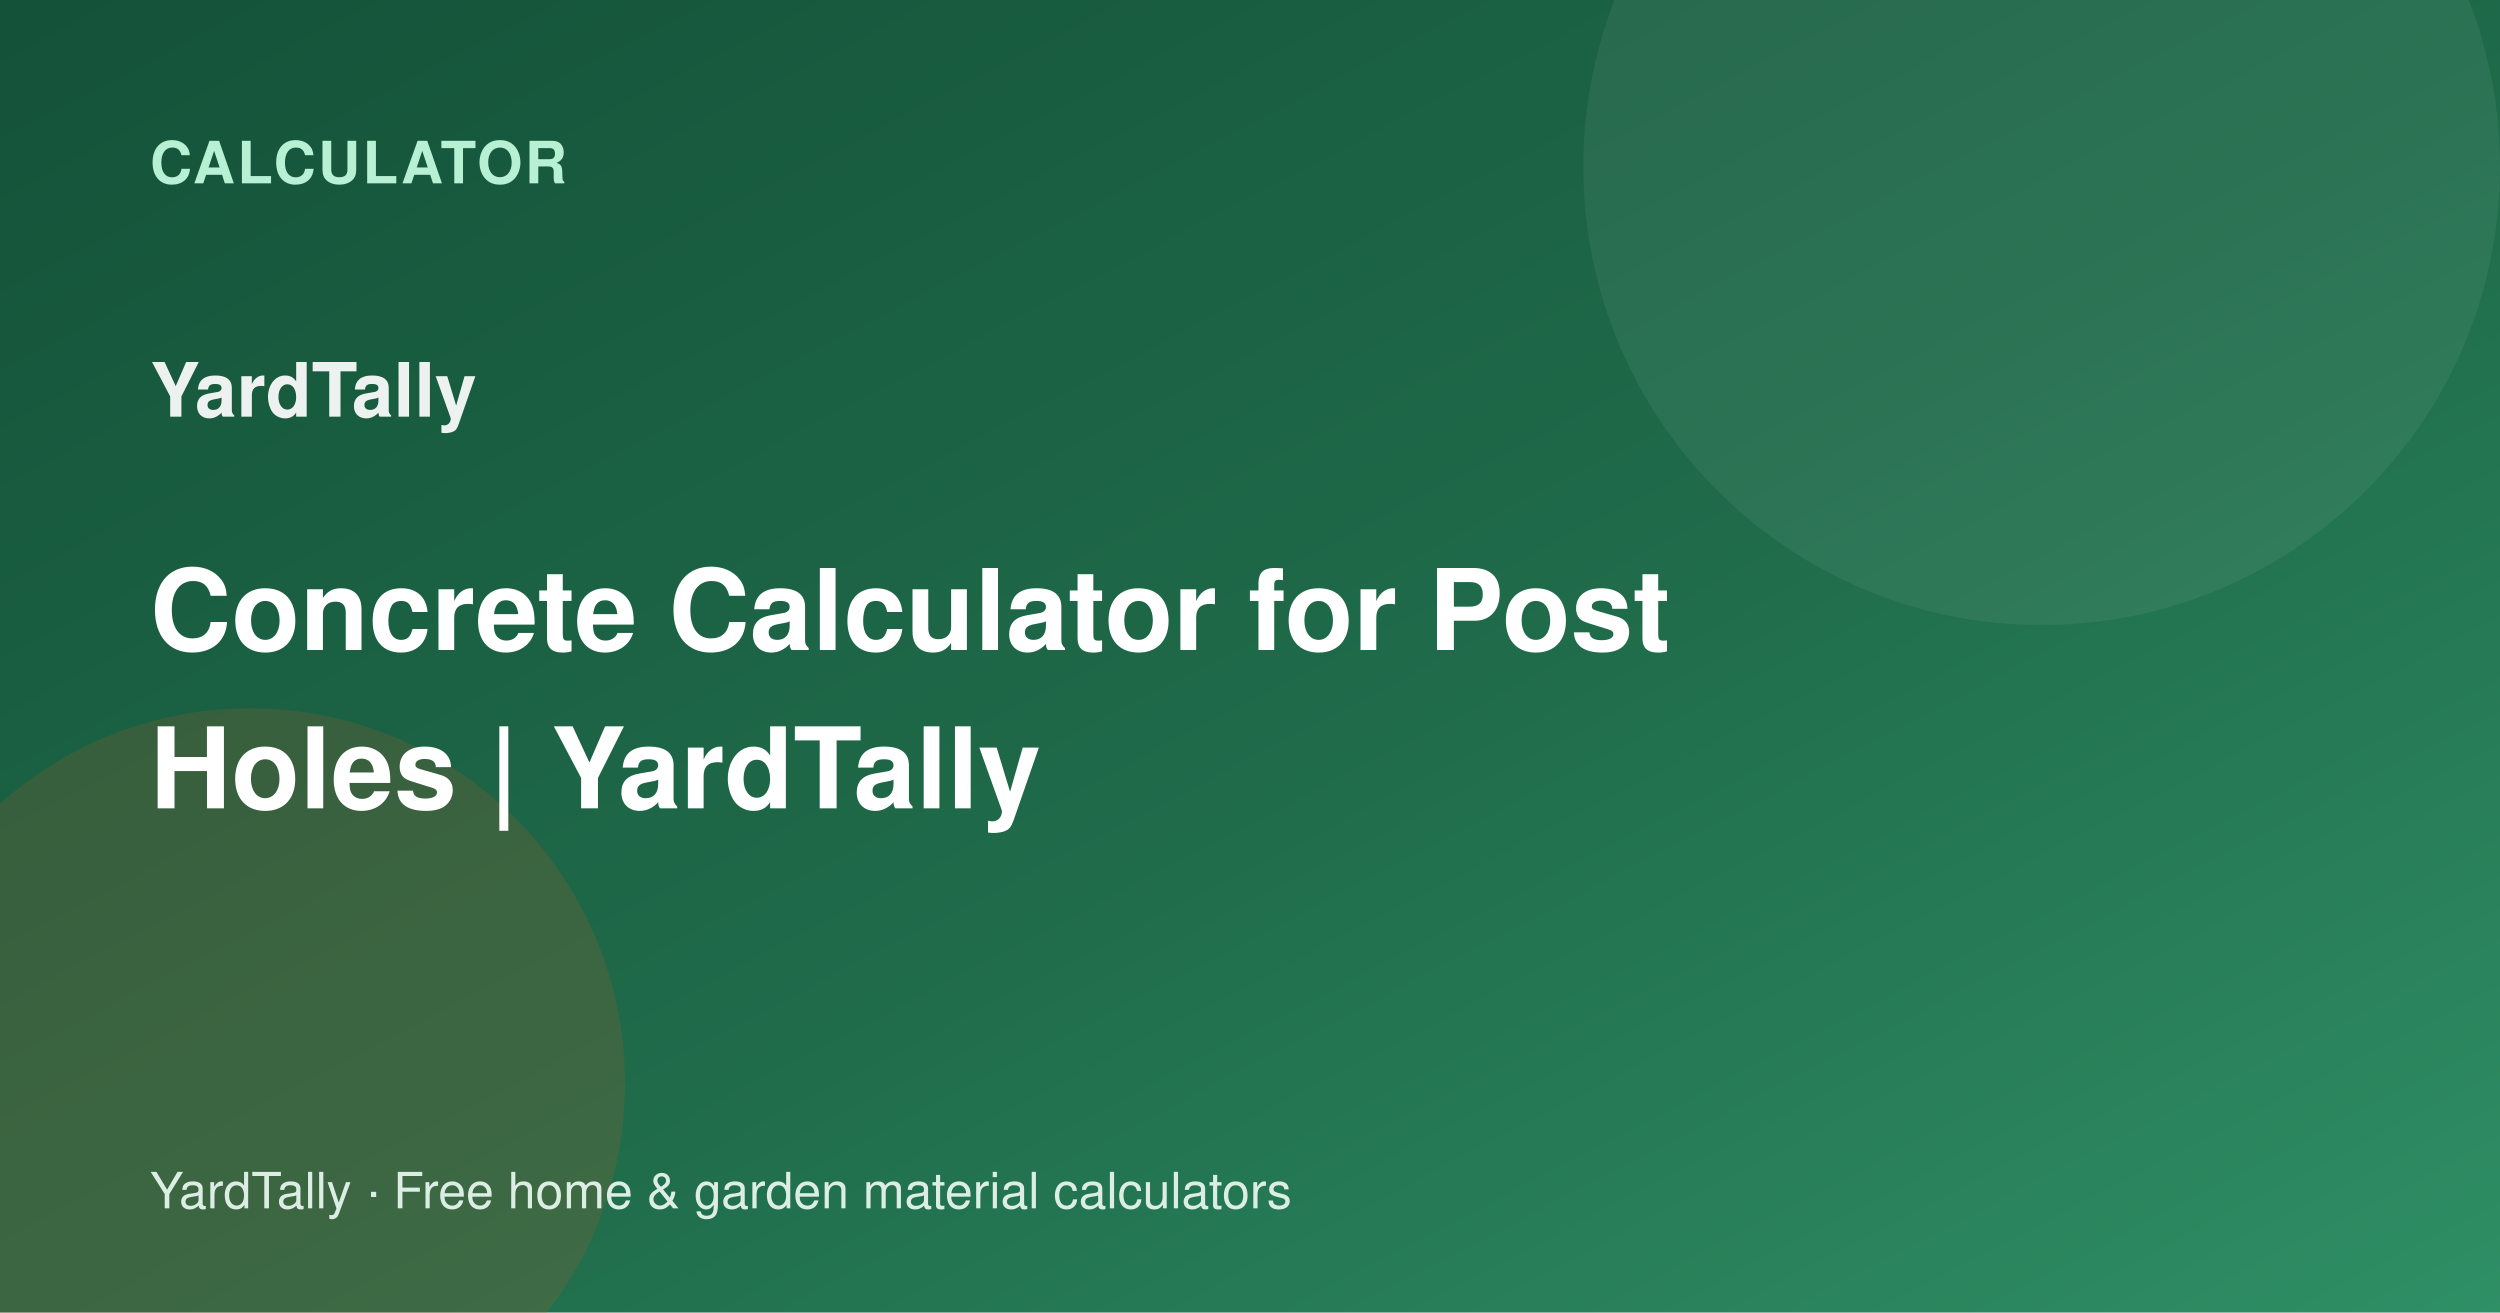
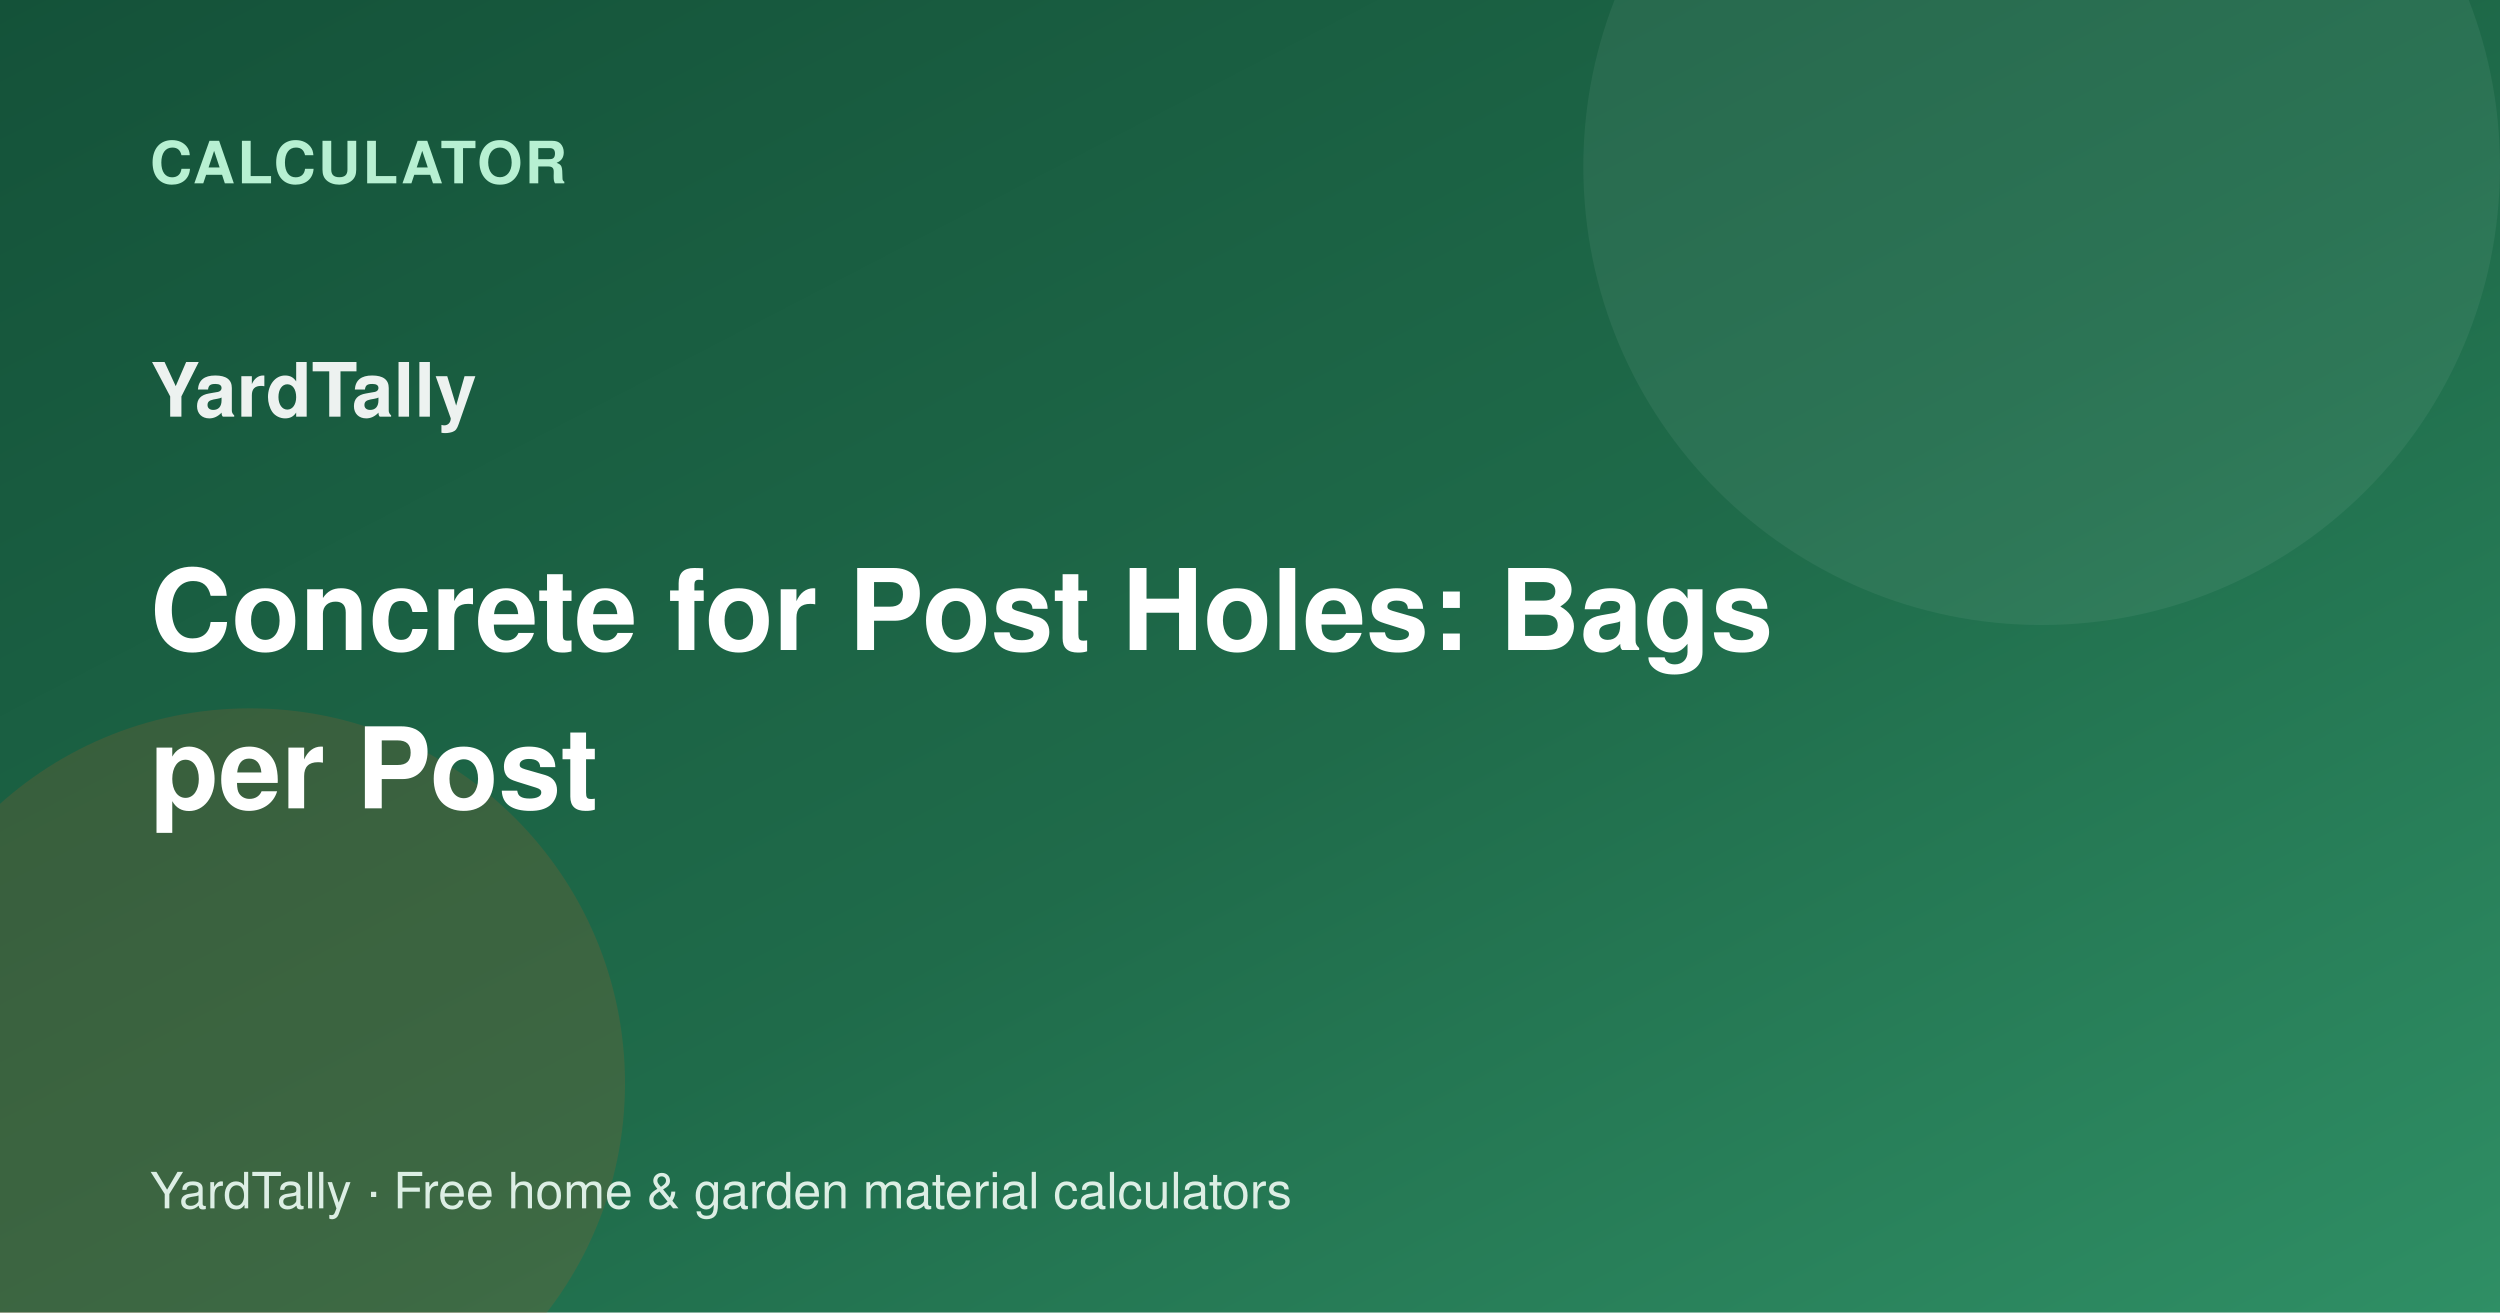
<svg xmlns="http://www.w3.org/2000/svg" width="1200" height="630" viewBox="0 0 1200 630">
  <defs>
    <linearGradient id="bg" x1="0" y1="0" x2="1" y2="1">
      <stop offset="0%" stop-color="#145239" />
      <stop offset="55%" stop-color="#1f6b4a" />
      <stop offset="100%" stop-color="#2f8f65" />
    </linearGradient>
  </defs>
  <rect width="1200" height="630" fill="url(#bg)" />
  <circle cx="980" cy="80" r="220" fill="#ffffff" fill-opacity="0.06" />
  <circle cx="120" cy="520" r="180" fill="#c45c26" fill-opacity="0.18" />
  <text x="72" y="88" font-family="ui-sans-serif, system-ui, Segoe UI, Helvetica, Arial, sans-serif" font-size="28" font-weight="600" fill="#b7f0d2" letter-spacing="0.04em">CALCULATOR</text>
  <text x="72" y="200" font-family="ui-sans-serif, system-ui, Segoe UI, Helvetica, Arial, sans-serif" font-size="36" font-weight="700" fill="#ffffff" fill-opacity="0.92">YardTally</text>
-   <text x="72" y="312" font-family="ui-sans-serif, system-ui, Segoe UI, Helvetica, Arial, sans-serif" font-size="54" font-weight="700" fill="#ffffff">Concrete Calculator for Post</text>
-   <text x="72" y="388" font-family="ui-sans-serif, system-ui, Segoe UI, Helvetica, Arial, sans-serif" font-size="54" font-weight="700" fill="#ffffff">Holes | YardTally</text>
+   <text x="72" y="312" font-family="ui-sans-serif, system-ui, Segoe UI, Helvetica, Arial, sans-serif" font-size="54" font-weight="700" fill="#ffffff">Concrete for Post Holes: Bags</text>
+   <text x="72" y="388" font-family="ui-sans-serif, system-ui, Segoe UI, Helvetica, Arial, sans-serif" font-size="54" font-weight="700" fill="#ffffff">per Post</text>
  <text x="72" y="580" font-family="ui-sans-serif, system-ui, Segoe UI, Helvetica, Arial, sans-serif" font-size="24" fill="#dceee4">YardTally · Free home &amp; garden material calculators</text>
</svg>
